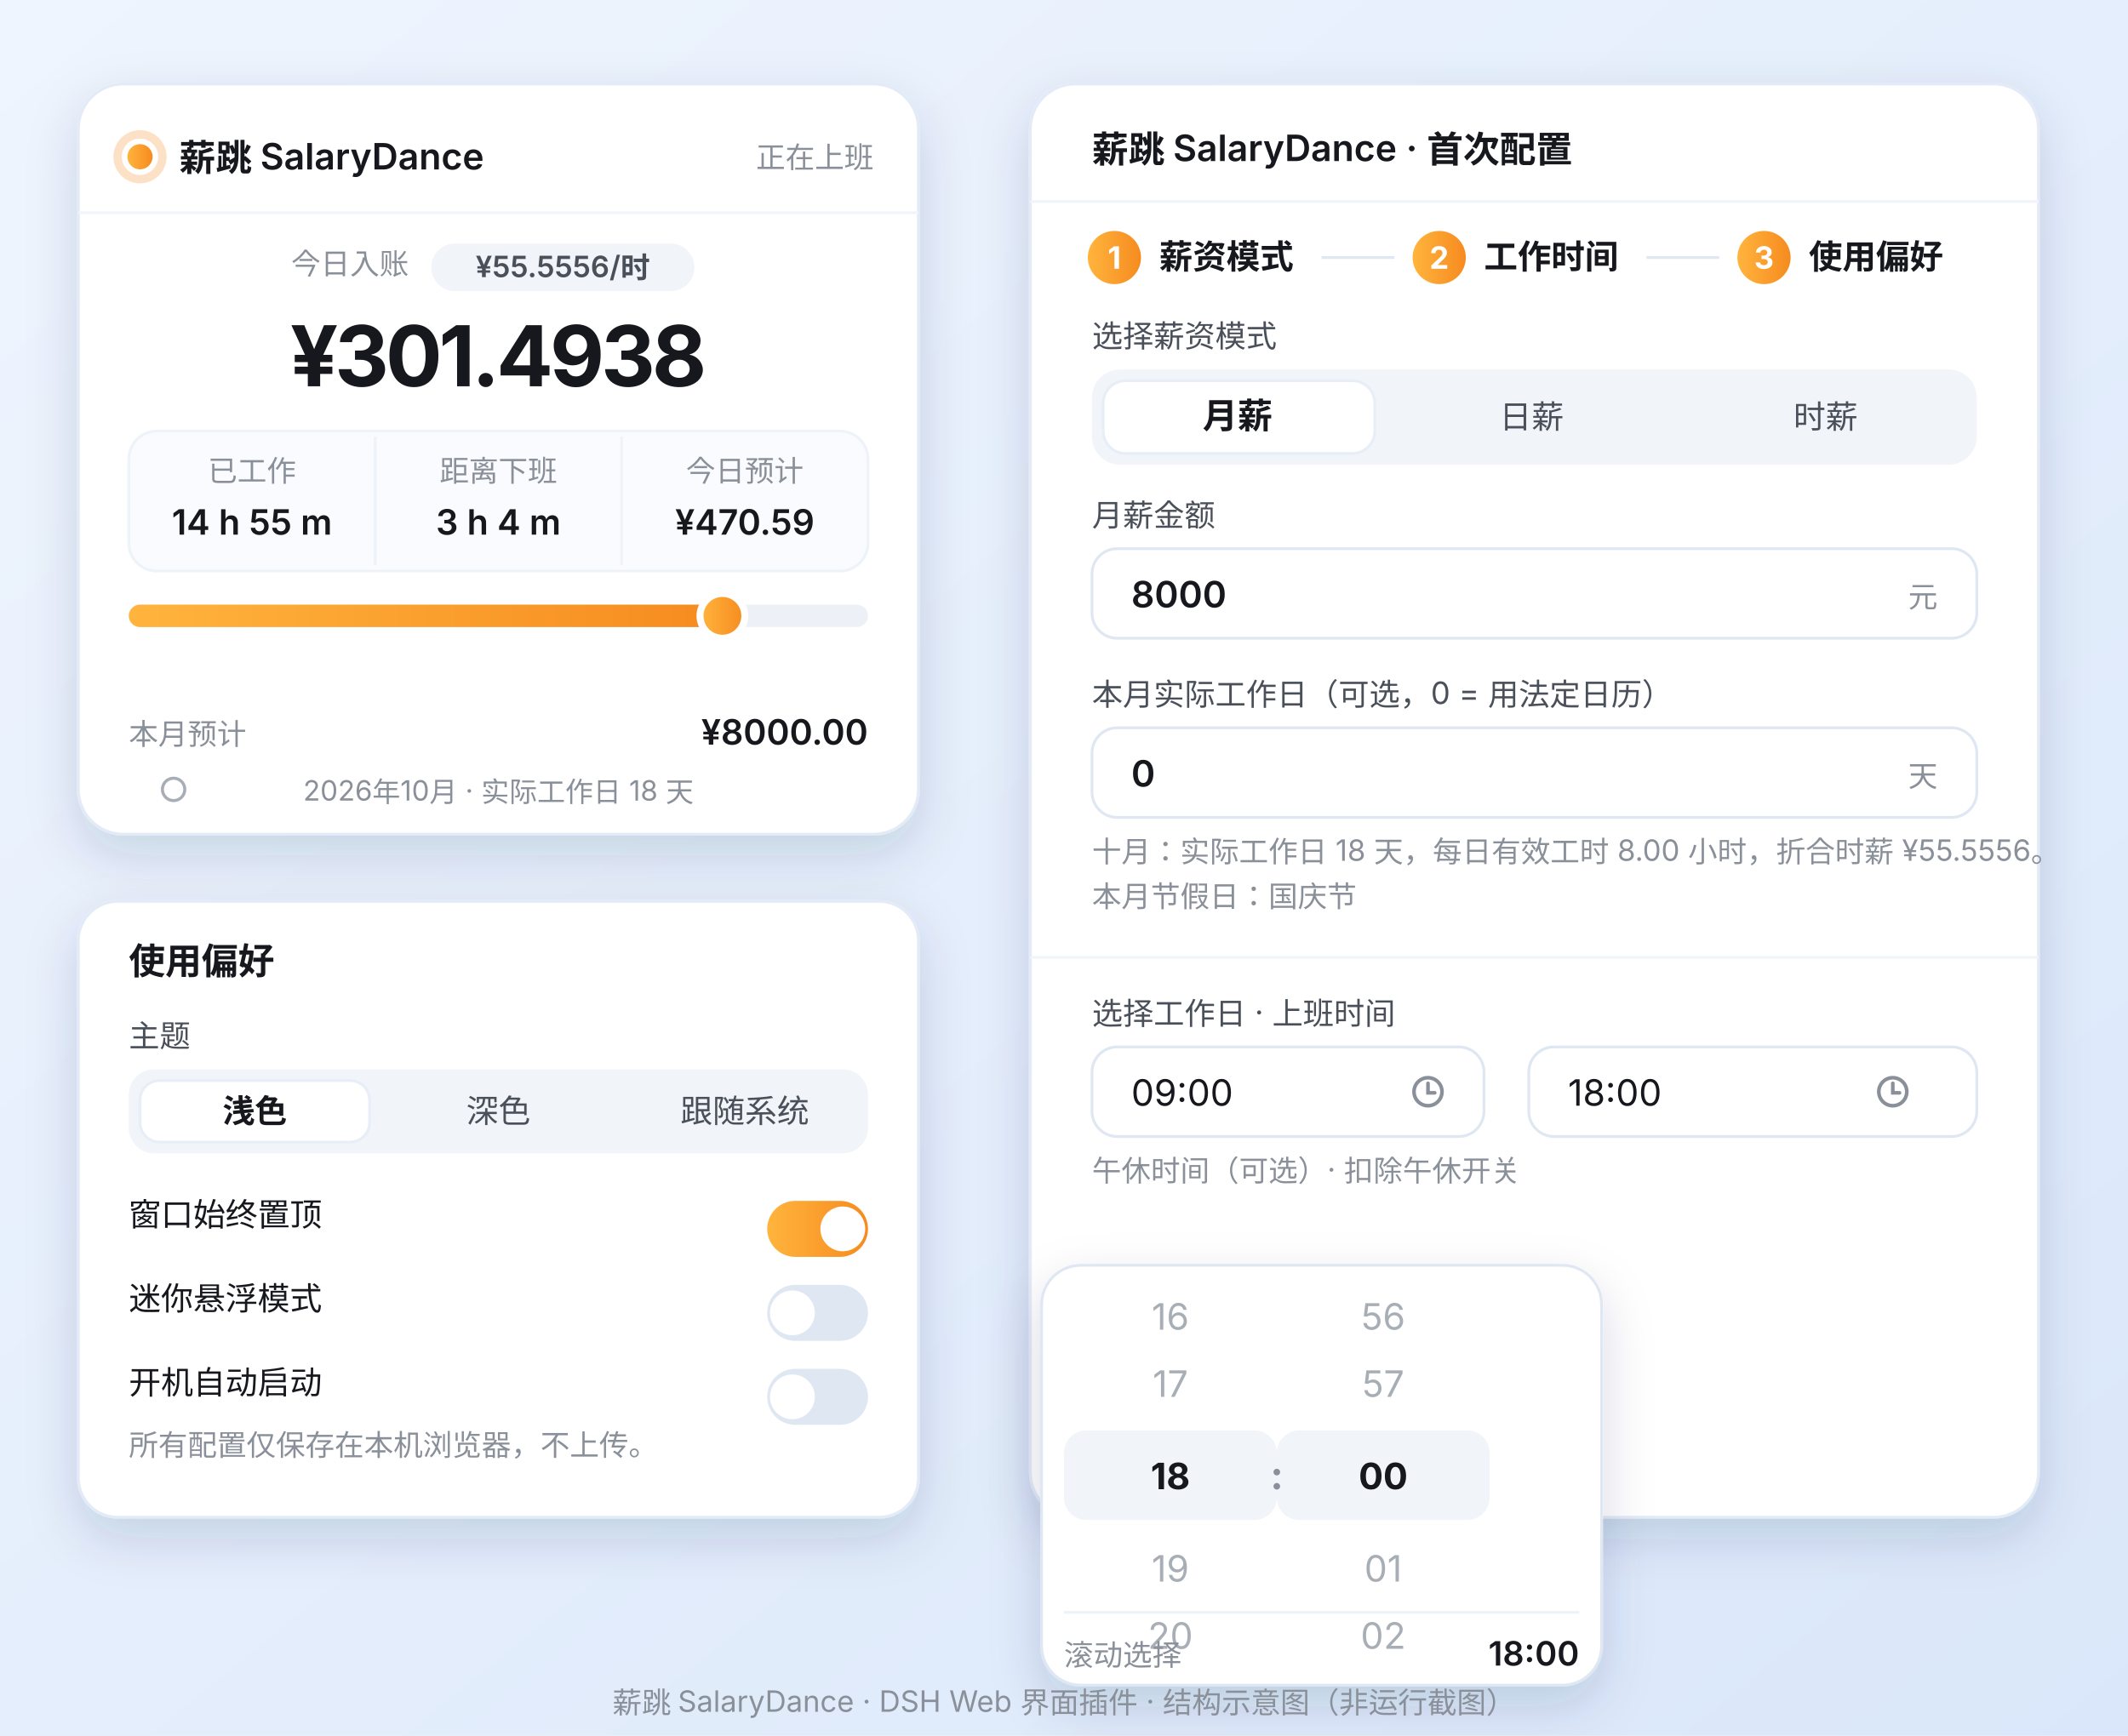
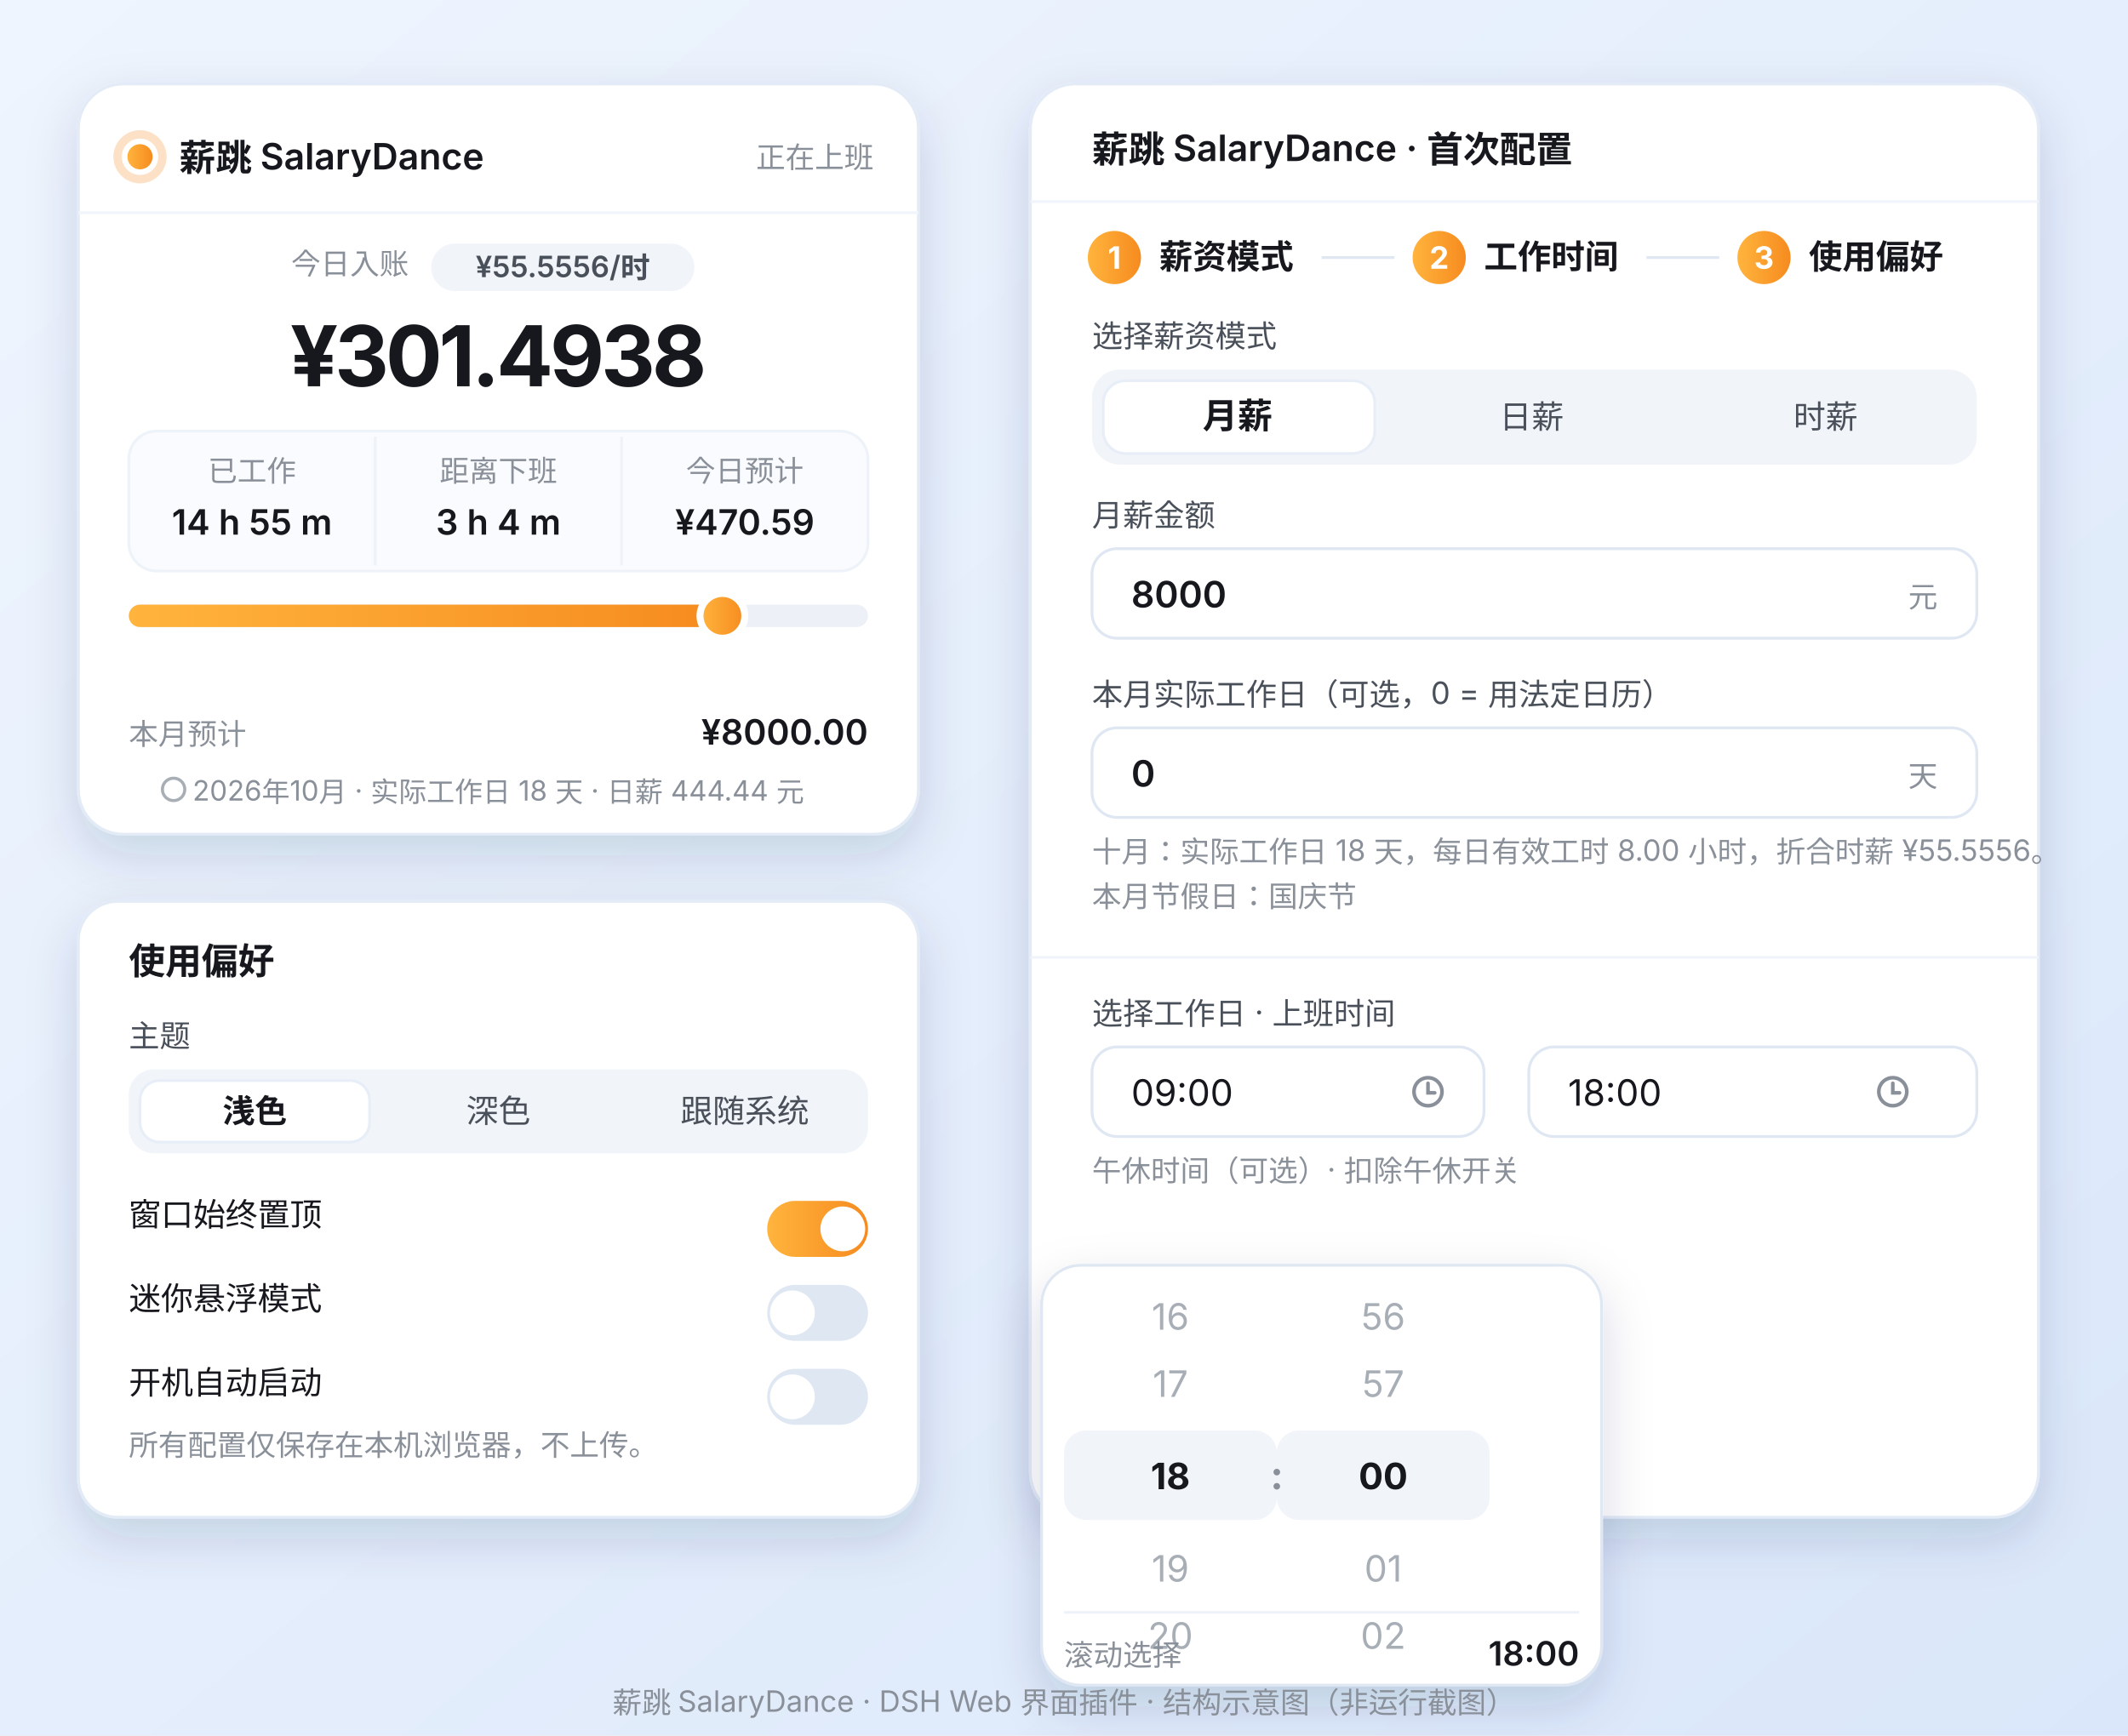
<svg xmlns="http://www.w3.org/2000/svg" viewBox="0 0 760 620" width="760" height="620" role="img" aria-label="薪跳 SalaryDance 界面结构示意图">
  <defs>
    <linearGradient id="bg" x1="0" y1="0" x2="1" y2="1">
      <stop offset="0" stop-color="#eff5fe" />
      <stop offset="1" stop-color="#dae7fa" />
    </linearGradient>
    <linearGradient id="accent" x1="0" y1="0" x2="1" y2="0">
      <stop offset="0" stop-color="#ffb43d" />
      <stop offset="1" stop-color="#f68b1f" />
    </linearGradient>
    <filter id="card-shadow" x="-25%" y="-25%" width="150%" height="160%">
      <feDropShadow dx="0" dy="7" stdDeviation="9" flood-color="#1b2a4a" flood-opacity="0.15" />
    </filter>
    <style>
      .t  { font-family: -apple-system, BlinkMacSystemFont, "PingFang SC", "Hiragino Sans GB", "Microsoft YaHei", sans-serif; }
      .lbl { font-size: 11px; fill: #4a505a; }
      .cap { font-size: 10.5px; fill: #8a9099; }
      .val { font-size: 12.5px; font-weight: 600; fill: #16181d; }
      .ttl { font-size: 13px; font-weight: 600; fill: #16181d; }
      .tn  { font-size: 11.5px; fill: #4a505a; }
      .num { font-size: 13px; fill: #16181d; font-variant-numeric: tabular-nums; }
    </style>
  </defs>
  <rect width="760" height="620" fill="url(#bg)" />
  <g filter="url(#card-shadow)">
    <rect x="28" y="30" width="300" height="268" rx="16" fill="#ffffff" stroke="#e3ebf7" />
  </g>
  <circle cx="50" cy="56" r="4.5" fill="url(#accent)" />
  <circle cx="50" cy="56" r="8" fill="none" stroke="#f68b1f" stroke-opacity="0.25" stroke-width="3" />
  <text class="t ttl" x="64" y="61">薪跳 SalaryDance</text>
  <text class="t cap" x="312" y="60" text-anchor="end">正在上班</text>
  <line x1="28" y1="76" x2="328" y2="76" stroke="#f1f5fb" />
  <text class="t cap" x="146" y="98" text-anchor="end">今日入账</text>
  <rect x="154" y="87" width="94" height="17" rx="8.5" fill="#f1f4f9" />
  <text class="t" x="201" y="99" text-anchor="middle" font-size="10.5" font-weight="600" fill="#4a505a">¥55.5556/时</text>
  <text class="t" x="178" y="138" text-anchor="middle" font-size="30" font-weight="700" fill="#16181d" letter-spacing="-1.2">¥301.4938</text>
  <rect x="46" y="154" width="264" height="50" rx="10" fill="#fafbfe" stroke="#eef3f9" />
  <line x1="134" y1="156" x2="134" y2="202" stroke="#eef3f9" />
  <line x1="222" y1="156" x2="222" y2="202" stroke="#eef3f9" />
  <g class="t" text-anchor="middle">
    <text class="cap" x="90" y="172">已工作</text>
    <text class="val" x="90" y="191">14 h 55 m</text>
    <text class="cap" x="178" y="172">距离下班</text>
    <text class="val" x="178" y="191">3 h 4 m</text>
    <text class="cap" x="266" y="172">今日预计</text>
    <text class="val" x="266" y="191">¥470.59</text>
  </g>
  <rect x="46" y="216" width="264" height="8" rx="4" fill="#edf1f7" />
  <rect x="46" y="216" width="212" height="8" rx="4" fill="url(#accent)" />
  <circle cx="258" cy="220" r="8" fill="url(#accent)" stroke="#ffffff" stroke-width="2.5" />
  <text class="t cap" x="46" y="266">本月预计</text>
  <text class="t val" x="310" y="266" text-anchor="end">¥8000.00</text>
  <circle cx="62" cy="282" r="4" fill="none" stroke="#a8aeb6" stroke-width="1.1" />
-   <text class="t" x="178" y="286" text-anchor="middle" font-size="10" fill="#8a9099">2026年10月 · 实际工作日 18 天</text>
+   <text class="t" x="178" y="286" text-anchor="middle" font-size="10" fill="#8a9099">2026年10月 · 实际工作日 18 天 · 日薪 444.44 元</text>
  <g filter="url(#card-shadow)">
    <rect x="368" y="30" width="360" height="512" rx="16" fill="#ffffff" stroke="#e3ebf7" />
  </g>
  <text class="t ttl" x="390" y="58">薪跳 SalaryDance · 首次配置</text>
  <line x1="368" y1="72" x2="728" y2="72" stroke="#f1f5fb" />
  <g class="t">
    <circle cx="398" cy="92" r="9.5" fill="url(#accent)" />
    <text x="398" y="96" text-anchor="middle" font-size="11" font-weight="700" fill="#ffffff">1</text>
    <text x="414" y="96" font-size="12" font-weight="600" fill="#16181d">薪资模式</text>
    <line x1="472" y1="92" x2="498" y2="92" stroke="#dfe7f2" />
    <circle cx="514" cy="92" r="9.5" fill="url(#accent)" />
    <text x="514" y="96" text-anchor="middle" font-size="11" font-weight="700" fill="#ffffff">2</text>
    <text x="530" y="96" font-size="12" font-weight="600" fill="#16181d">工作时间</text>
    <line x1="588" y1="92" x2="614" y2="92" stroke="#dfe7f2" />
    <circle cx="630" cy="92" r="9.5" fill="url(#accent)" />
    <text x="630" y="96" text-anchor="middle" font-size="11" font-weight="700" fill="#ffffff">3</text>
    <text x="646" y="96" font-size="12" font-weight="600" fill="#16181d">使用偏好</text>
  </g>
  <g class="t">
    <text class="lbl" x="390" y="124">选择薪资模式</text>
    <rect x="390" y="132" width="316" height="34" rx="10" fill="#f1f4f9" />
    <rect x="394" y="136" width="97" height="26" rx="8" fill="#ffffff" stroke="#e8eef7" />
    <text x="442" y="153" text-anchor="middle" font-size="12.5" font-weight="600" fill="#16181d">月薪</text>
    <text x="547" y="153" text-anchor="middle" class="tn">日薪</text>
    <text x="652" y="153" text-anchor="middle" class="tn">时薪</text>
    <text class="lbl" x="390" y="188">月薪金额</text>
    <rect x="390" y="196" width="316" height="32" rx="9" fill="#ffffff" stroke="#dfe7f2" />
    <text x="404" y="217" font-size="13" font-weight="600" fill="#16181d">8000</text>
    <text class="cap" x="692" y="217" text-anchor="end">元</text>
    <text class="lbl" x="390" y="252">本月实际工作日（可选，0 = 用法定日历）</text>
    <rect x="390" y="260" width="316" height="32" rx="9" fill="#ffffff" stroke="#dfe7f2" />
    <text x="404" y="281" font-size="13" font-weight="600" fill="#16181d">0</text>
    <text class="cap" x="692" y="281" text-anchor="end">天</text>
    <text class="cap" x="390" y="308">十月：实际工作日 18 天，每日有效工时 8.00 小时，折合时薪 ¥55.5556。</text>
    <text class="cap" x="390" y="324">本月节假日：国庆节</text>
  </g>
  <g class="t">
    <line x1="368" y1="342" x2="728" y2="342" stroke="#f1f5fb" />
    <text class="lbl" x="390" y="366">选择工作日 · 上班时间</text>
    <rect x="390" y="374" width="140" height="32" rx="9" fill="#ffffff" stroke="#dfe7f2" />
    <text x="404" y="395" class="num">09:00</text>
    <circle cx="510" cy="390" r="5" fill="none" stroke="#8a9099" stroke-width="1.3" />
    <path d="M510 387 v3.4 h2.4" fill="none" stroke="#8a9099" stroke-width="1.3" stroke-linecap="round" />
    <rect x="546" y="374" width="160" height="32" rx="9" fill="#ffffff" stroke="#dfe7f2" />
    <text x="560" y="395" class="num">18:00</text>
    <circle cx="676" cy="390" r="5" fill="none" stroke="#8a9099" stroke-width="1.3" />
    <path d="M676 387 v3.4 h2.4" fill="none" stroke="#8a9099" stroke-width="1.3" stroke-linecap="round" />
    <text class="cap" x="390" y="422">午休时间（可选）· 扣除午休开关</text>
  </g>
  <g filter="url(#card-shadow)">
    <rect x="372" y="452" width="200" height="150" rx="14" fill="#ffffff" stroke="#dfe7f2" />
  </g>
  <g class="t">
    <rect x="380" y="511" width="76" height="32" rx="8" fill="#f1f4f9" />
    <rect x="456" y="511" width="76" height="32" rx="8" fill="#f1f4f9" />
    <g text-anchor="middle" font-variant-numeric="tabular-nums" font-size="13">
      <text x="418" y="475" fill="#a8aeb6">16</text>
      <text x="418" y="499" fill="#a8aeb6">17</text>
      <text x="418" y="532" font-weight="700" fill="#16181d">18</text>
      <text x="418" y="565" fill="#a8aeb6">19</text>
      <text x="418" y="589" fill="#a8aeb6">20</text>
      <text x="494" y="475" fill="#a8aeb6">56</text>
      <text x="494" y="499" fill="#a8aeb6">57</text>
      <text x="494" y="532" font-weight="700" fill="#16181d">00</text>
      <text x="494" y="565" fill="#a8aeb6">01</text>
      <text x="494" y="589" fill="#a8aeb6">02</text>
    </g>
    <text x="456" y="532" font-size="14" font-weight="700" fill="#8a9099" text-anchor="middle">:</text>
    <line x1="380" y1="576" x2="564" y2="576" stroke="#eef3f9" />
    <text class="cap" x="380" y="595">滚动选择</text>
    <text x="564" y="595" text-anchor="end" font-size="12" font-weight="600" fill="#16181d">18:00</text>
  </g>
  <g filter="url(#card-shadow)">
    <rect x="28" y="322" width="300" height="220" rx="14" fill="#ffffff" stroke="#e3ebf7" />
  </g>
  <g class="t">
    <text class="ttl" x="46" y="348">使用偏好</text>
    <text class="lbl" x="46" y="374">主题</text>
    <rect x="46" y="382" width="264" height="30" rx="9" fill="#f1f4f9" />
    <rect x="50" y="386" width="82" height="22" rx="7" fill="#ffffff" stroke="#e8eef7" />
    <text x="91" y="401" text-anchor="middle" font-size="11.5" font-weight="600" fill="#16181d">浅色</text>
    <text x="178" y="401" text-anchor="middle" font-size="11.5" fill="#4a505a">深色</text>
    <text x="266" y="401" text-anchor="middle" font-size="11.5" fill="#4a505a">跟随系统</text>
    <text x="46" y="438" font-size="11.5" fill="#16181d">窗口始终置顶</text>
    <rect x="274" y="429" width="36" height="20" rx="10" fill="url(#accent)" />
    <circle cx="301" cy="439" r="8" fill="#ffffff" />
    <text x="46" y="468" font-size="11.5" fill="#16181d">迷你悬浮模式</text>
    <rect x="274" y="459" width="36" height="20" rx="10" fill="#dfe7f2" />
    <circle cx="283" cy="469" r="8" fill="#ffffff" />
    <text x="46" y="498" font-size="11.5" fill="#16181d">开机自动启动</text>
    <rect x="274" y="489" width="36" height="20" rx="10" fill="#dfe7f2" />
    <circle cx="283" cy="499" r="8" fill="#ffffff" />
    <text class="cap" x="46" y="520">所有配置仅保存在本机浏览器，不上传。</text>
  </g>
  <text class="t cap" x="380" y="612" text-anchor="middle">薪跳 SalaryDance · DSH Web 界面插件 · 结构示意图（非运行截图）</text>
</svg>
